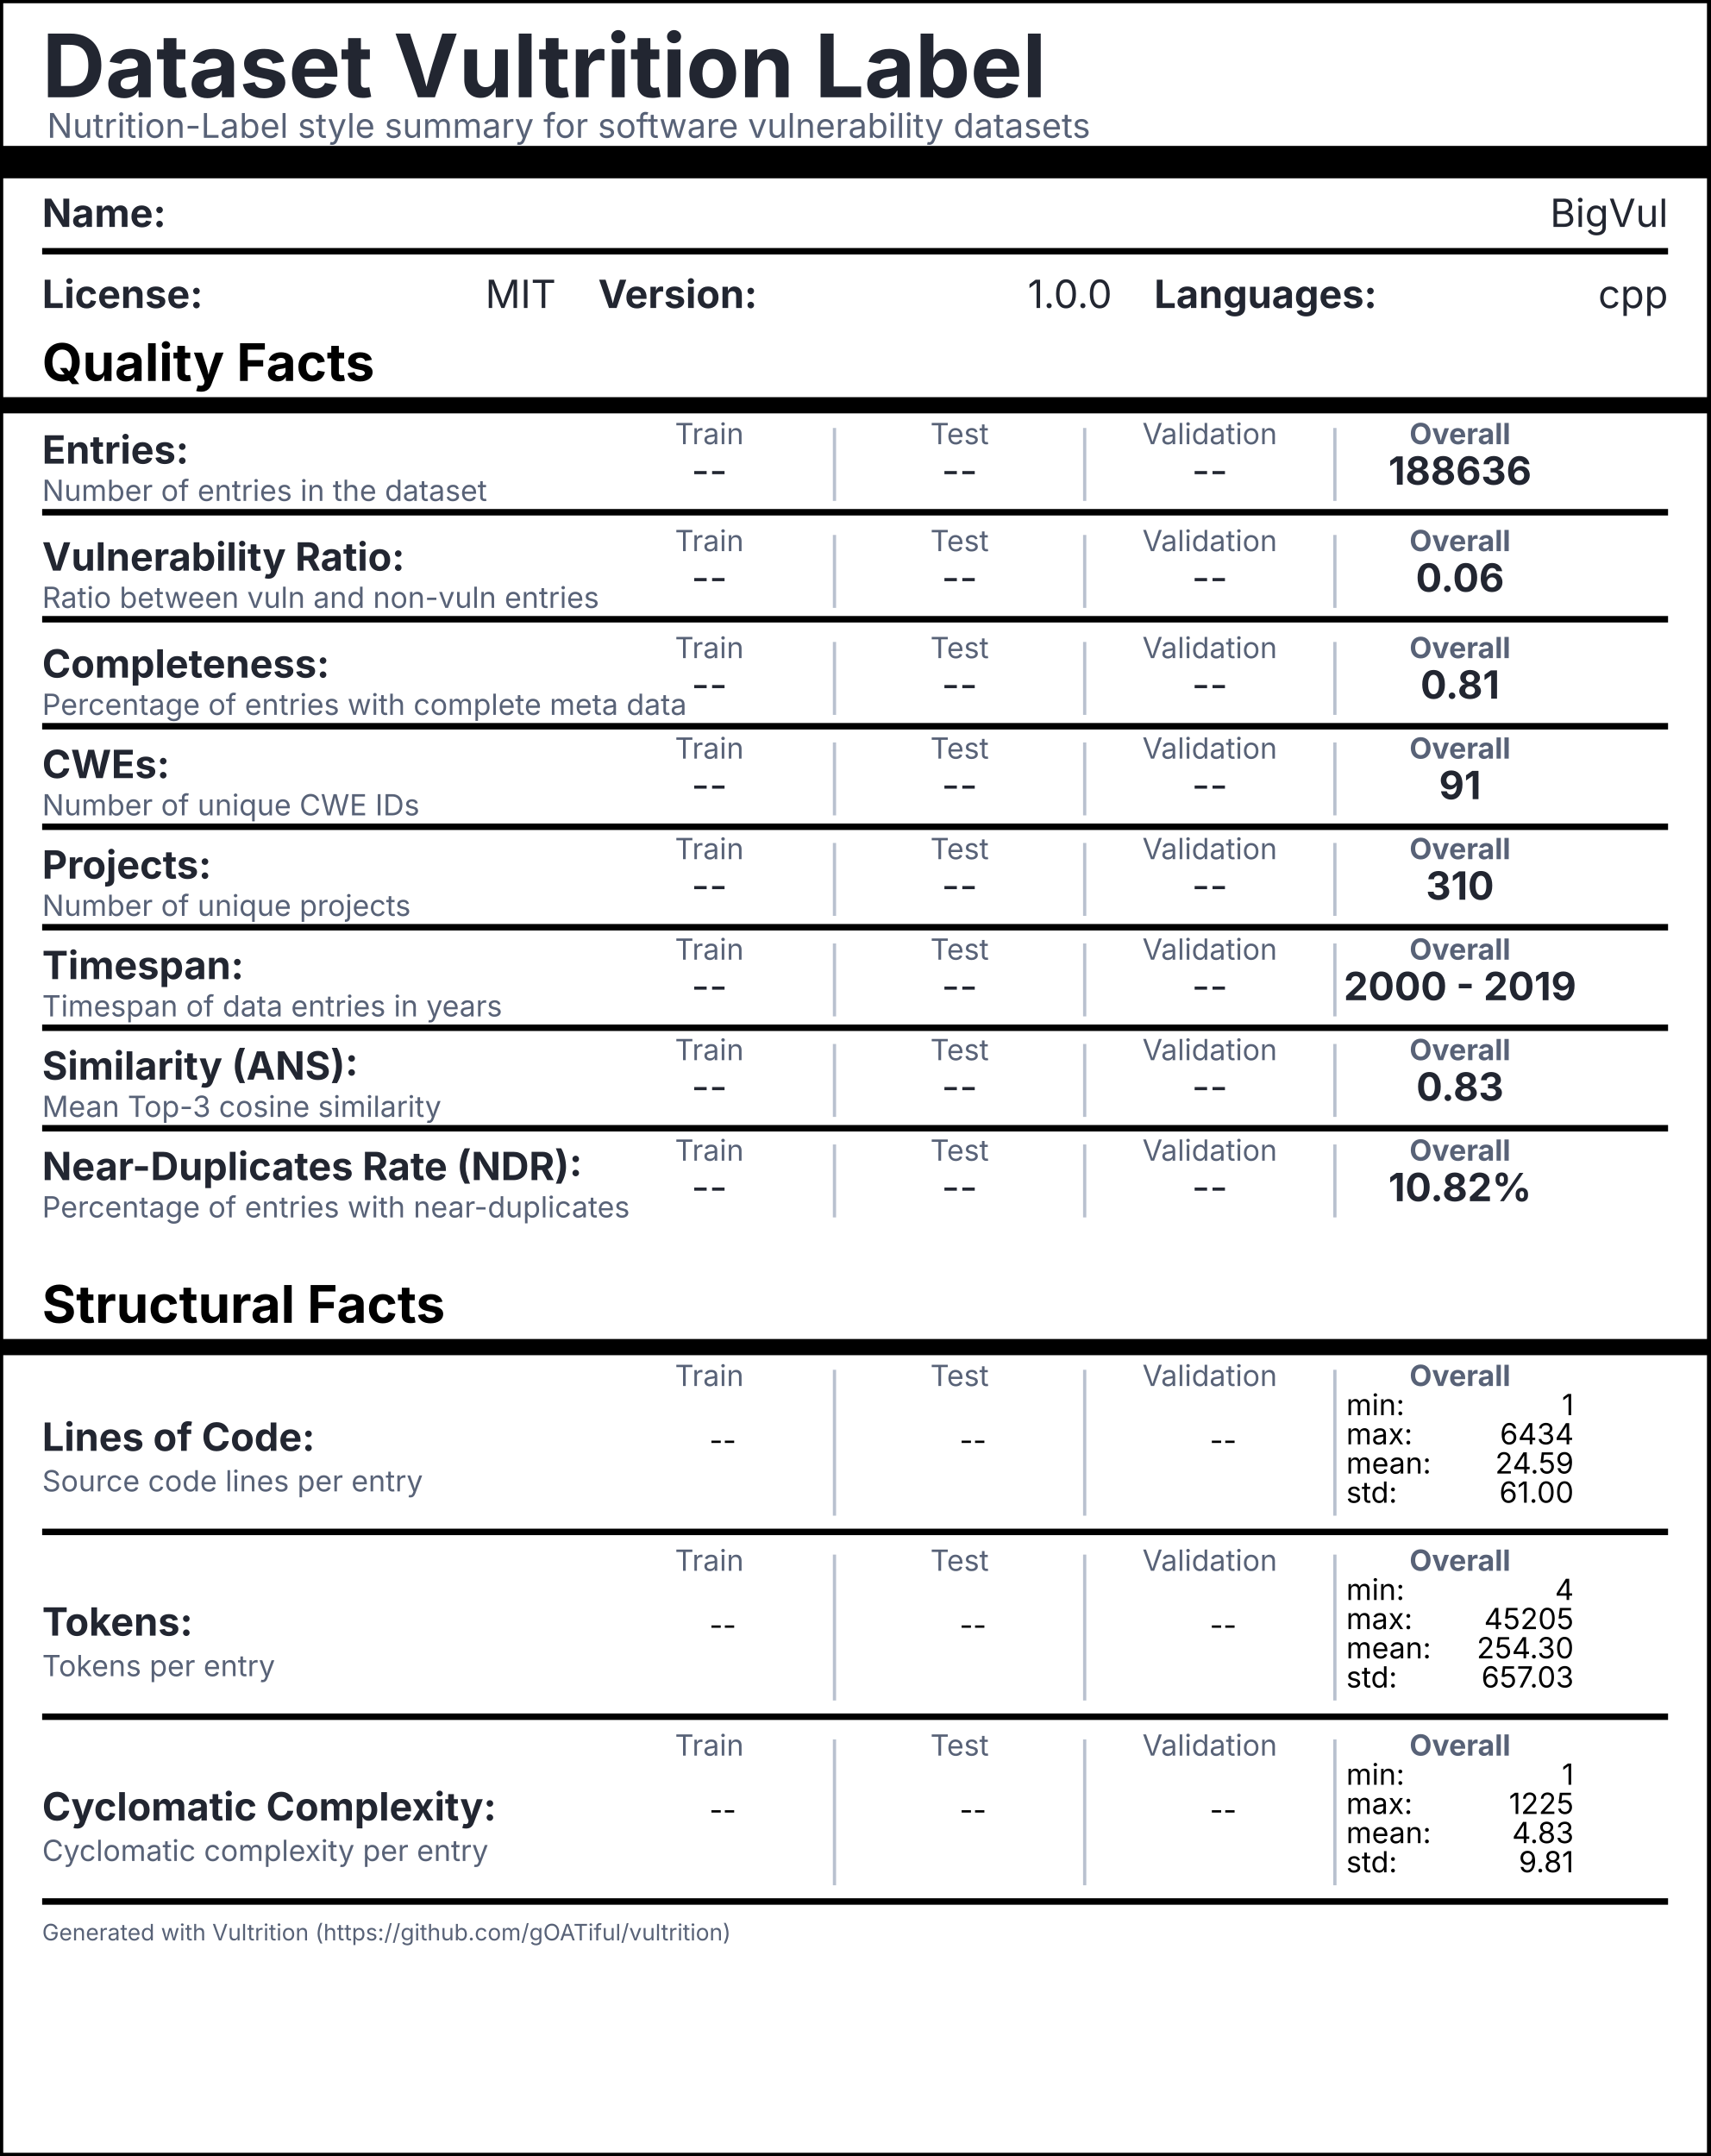
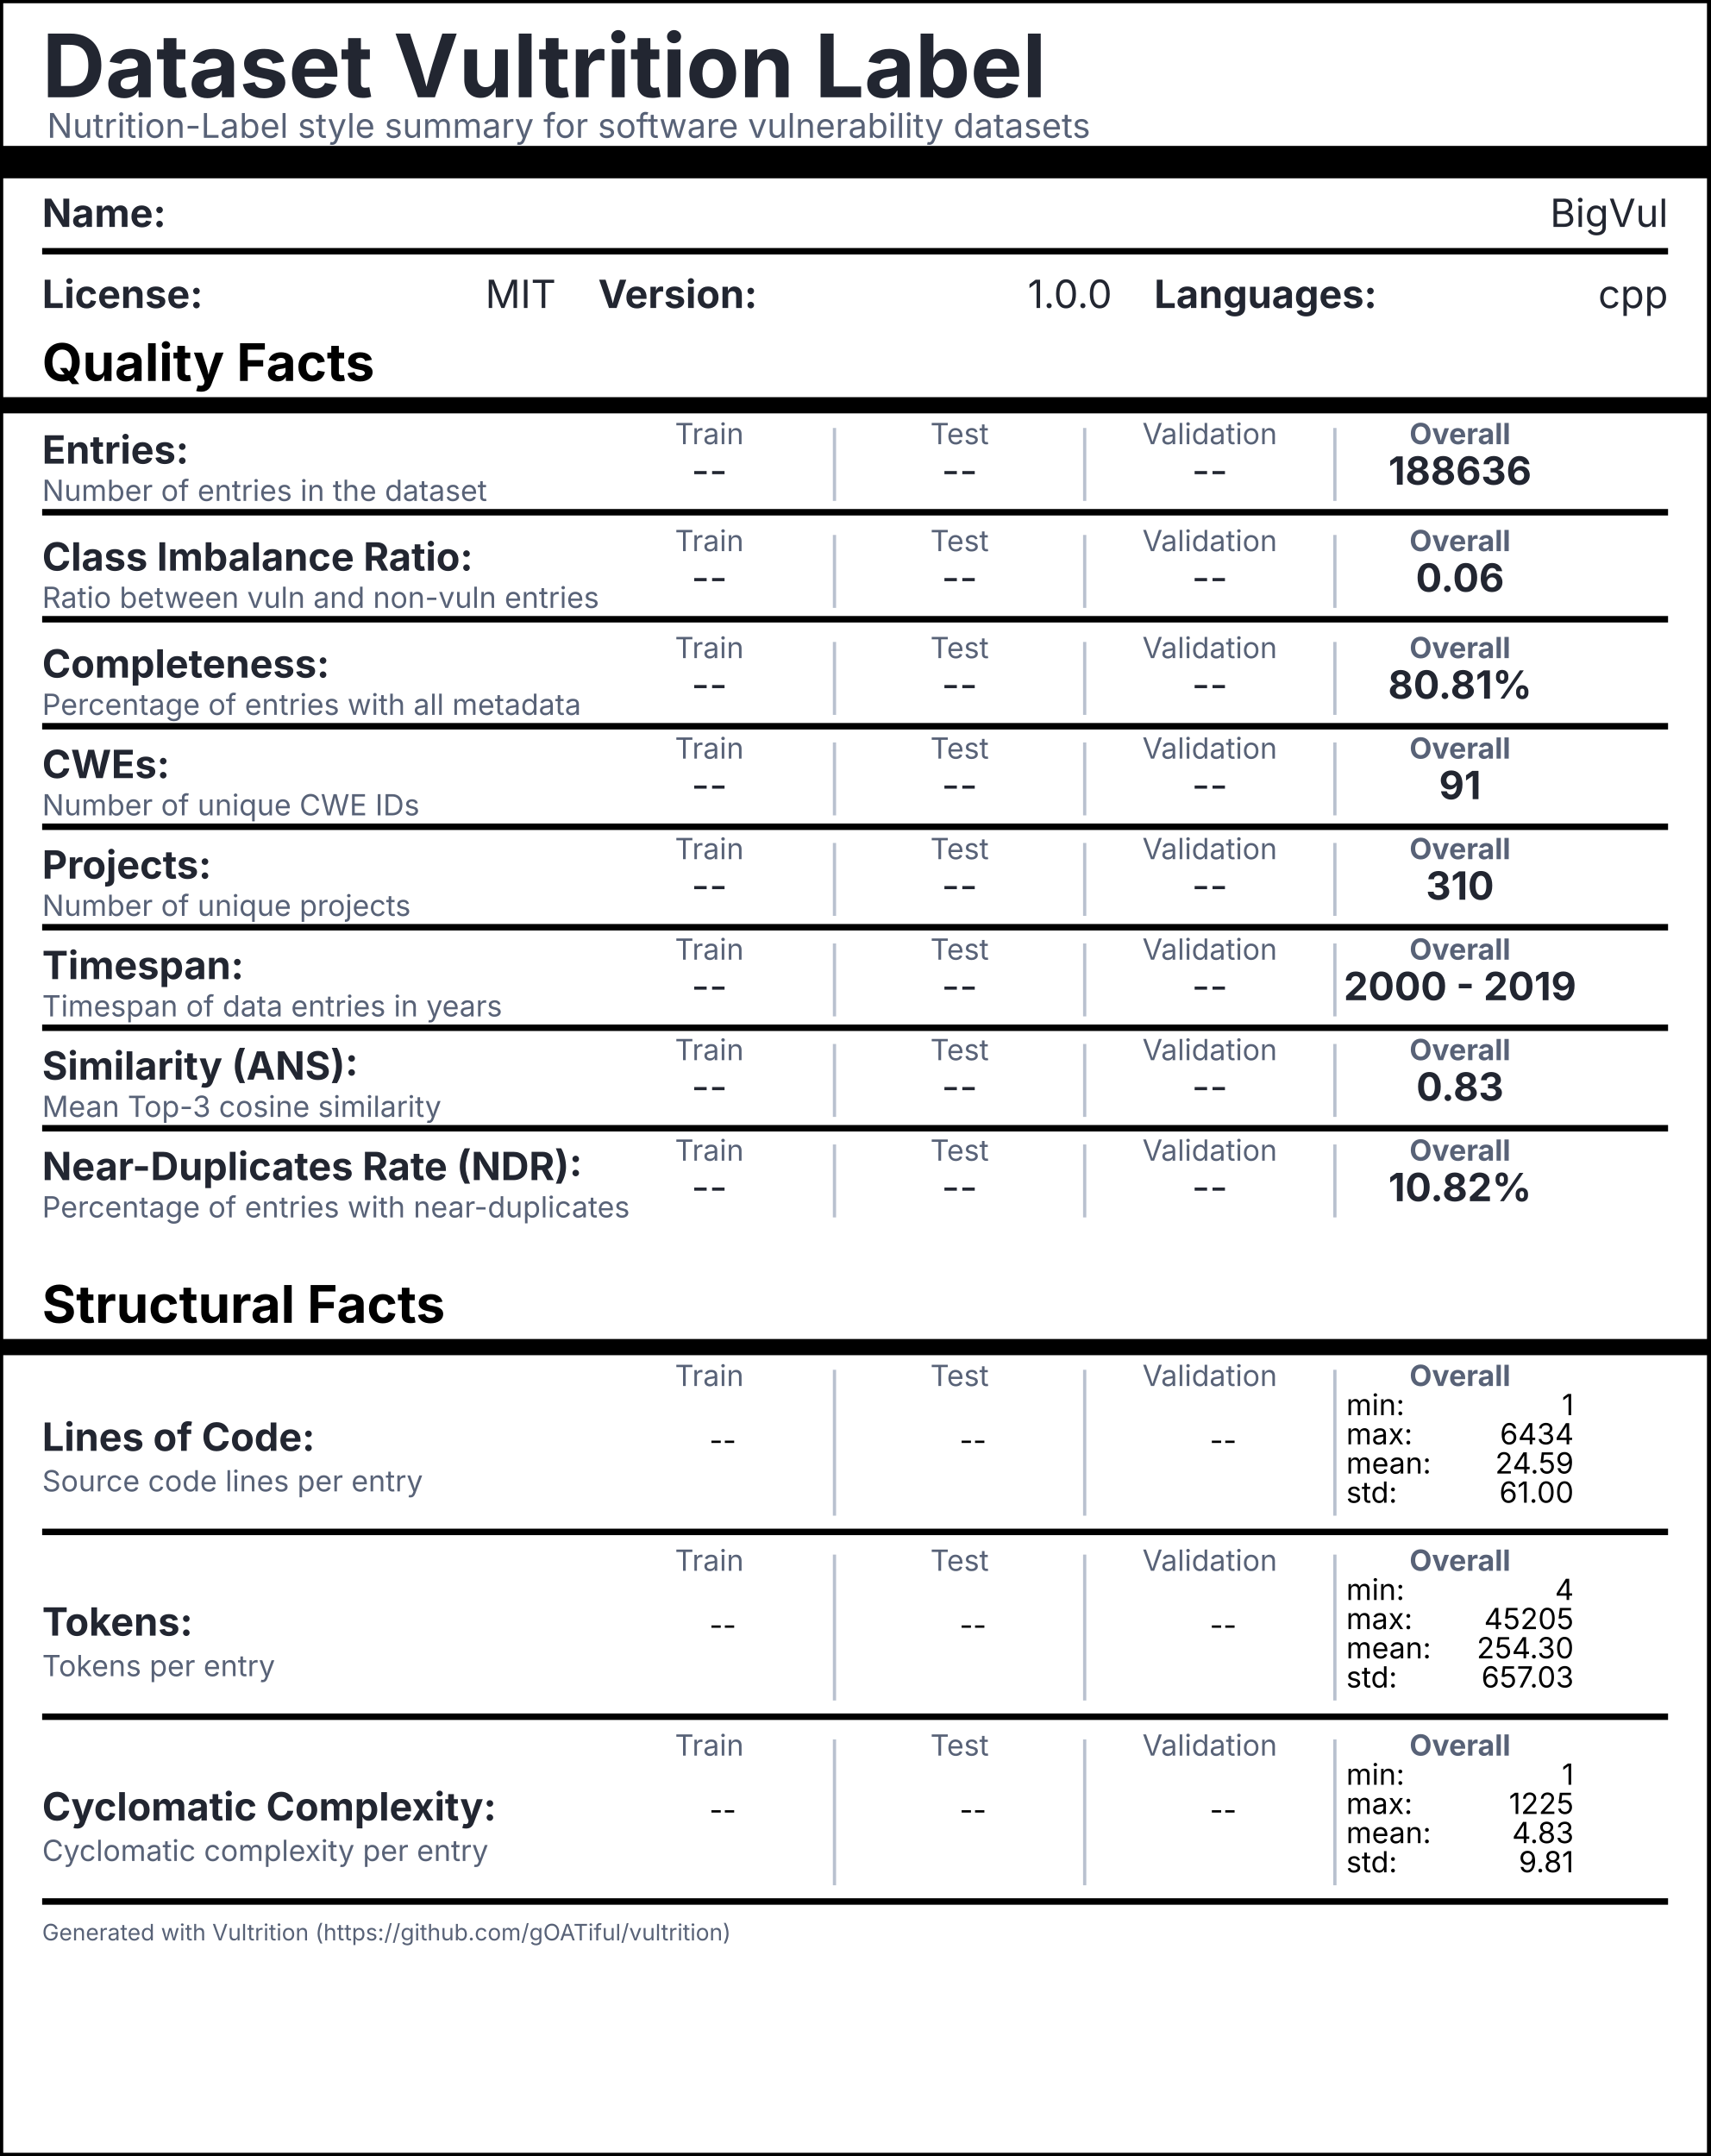
<svg xmlns="http://www.w3.org/2000/svg" baseProfile="tiny" height="1330px" version="1.2" viewBox="0,0,1055,1330" width="1055px">
  <defs />
  <rect fill="#ffffff" height="1330" stroke="#000000" stroke-width="4" width="1055" x="0" y="0" />
  <g />
  <text fill="#222631" font-family="Inter, Arial, Helvetica, sans-serif" font-size="54" font-weight="bold" x="26" y="60">Dataset Vultrition Label</text>
  <text fill="#586277" font-family="Inter, Arial, Helvetica, sans-serif" font-size="21" x="29" y="85">Nutrition-Label style summary for software vulnerability datasets</text>
  <line stroke="#000000" stroke-width="20" x1="0" x2="1055" y1="100" y2="100" />
  <text fill="#222631" font-family="Inter, Arial, Helvetica, sans-serif" font-size="24" font-weight="bold" x="26" y="140">Name:</text>
  <text fill="#222631" font-family="Inter, Arial, Helvetica, sans-serif" font-size="24" text-anchor="end" x="1029" y="140">BigVul</text>
  <line stroke="#000000" stroke-width="4" x1="26" x2="1029" y1="155" y2="155" />
  <text fill="#222631" font-family="Inter, Arial, Helvetica, sans-serif" font-size="24" font-weight="bold" x="26.0" y="190">License:</text>
  <text fill="#222631" font-family="Inter, Arial, Helvetica, sans-serif" font-size="24" text-anchor="end" x="343.0" y="190">MIT</text>
  <text fill="#222631" font-family="Inter, Arial, Helvetica, sans-serif" font-size="24" font-weight="bold" x="369.0" y="190">Version:</text>
  <text fill="#222631" font-family="Inter, Arial, Helvetica, sans-serif" font-size="24" text-anchor="end" x="686.0" y="190">1.0.0</text>
  <text fill="#222631" font-family="Inter, Arial, Helvetica, sans-serif" font-size="24" font-weight="bold" x="712.0" y="190">Languages:</text>
  <text fill="#222631" font-family="Inter, Arial, Helvetica, sans-serif" font-size="24" text-anchor="end" x="1029.0" y="190">cpp</text>
  <text fill="#000000" font-family="Inter, Arial, Helvetica, sans-serif" font-size="32" font-weight="bold" x="26" y="235">Quality Facts</text>
  <line stroke="#000000" stroke-width="10" x1="0" x2="1055" y1="250" y2="250" />
  <text fill="#222631" font-family="Inter, Arial, Helvetica, sans-serif" font-size="24" font-weight="bold" x="26" y="286">Entries:</text>
  <text fill="#586277" font-family="Inter, Arial, Helvetica, sans-serif" font-size="18" x="26" y="309">Number of entries in the dataset</text>
  <text fill="#586277" font-family="Inter, Arial, Helvetica, sans-serif" font-size="18" font-weight="normal" text-anchor="middle" x="437.6" y="274">Train</text>
  <text fill="#222631" font-family="Inter, Arial, Helvetica, sans-serif" font-size="24" font-weight="normal" text-anchor="middle" x="437.6" y="299">--</text>
  <line stroke="#b9c1cf" stroke-width="2" x1="514.775" x2="514.775" y1="264" y2="309" />
  <text fill="#586277" font-family="Inter, Arial, Helvetica, sans-serif" font-size="18" font-weight="normal" text-anchor="middle" x="591.95" y="274">Test</text>
  <text fill="#222631" font-family="Inter, Arial, Helvetica, sans-serif" font-size="24" font-weight="normal" text-anchor="middle" x="591.95" y="299">--</text>
  <line stroke="#b9c1cf" stroke-width="2" x1="669.125" x2="669.125" y1="264" y2="309" />
  <text fill="#586277" font-family="Inter, Arial, Helvetica, sans-serif" font-size="18" font-weight="normal" text-anchor="middle" x="746.3" y="274">Validation</text>
  <text fill="#222631" font-family="Inter, Arial, Helvetica, sans-serif" font-size="24" font-weight="normal" text-anchor="middle" x="746.3" y="299">--</text>
  <line stroke="#b9c1cf" stroke-width="2" x1="823.475" x2="823.475" y1="264" y2="309" />
  <text fill="#586277" font-family="Inter, Arial, Helvetica, sans-serif" font-size="18" font-weight="bold" text-anchor="middle" x="900.65" y="274">Overall</text>
  <text fill="#222631" font-family="Inter, Arial, Helvetica, sans-serif" font-size="24" font-weight="bold" text-anchor="middle" x="900.65" y="299">188636</text>
  <line stroke="#000000" stroke-width="4" x1="26" x2="1029" y1="316" y2="316" />
-   <text fill="#222631" font-family="Inter, Arial, Helvetica, sans-serif" font-size="24" font-weight="bold" x="26" y="352">Vulnerability Ratio:</text>
+   <text fill="#222631" font-family="Inter, Arial, Helvetica, sans-serif" font-size="24" font-weight="bold" x="26" y="352">Class Imbalance Ratio:</text>
  <text fill="#586277" font-family="Inter, Arial, Helvetica, sans-serif" font-size="18" x="26" y="375">Ratio between vuln and non-vuln entries</text>
  <text fill="#586277" font-family="Inter, Arial, Helvetica, sans-serif" font-size="18" font-weight="normal" text-anchor="middle" x="437.6" y="340">Train</text>
  <text fill="#222631" font-family="Inter, Arial, Helvetica, sans-serif" font-size="24" font-weight="normal" text-anchor="middle" x="437.6" y="365">--</text>
  <line stroke="#b9c1cf" stroke-width="2" x1="514.775" x2="514.775" y1="330" y2="375" />
  <text fill="#586277" font-family="Inter, Arial, Helvetica, sans-serif" font-size="18" font-weight="normal" text-anchor="middle" x="591.95" y="340">Test</text>
  <text fill="#222631" font-family="Inter, Arial, Helvetica, sans-serif" font-size="24" font-weight="normal" text-anchor="middle" x="591.95" y="365">--</text>
  <line stroke="#b9c1cf" stroke-width="2" x1="669.125" x2="669.125" y1="330" y2="375" />
  <text fill="#586277" font-family="Inter, Arial, Helvetica, sans-serif" font-size="18" font-weight="normal" text-anchor="middle" x="746.3" y="340">Validation</text>
  <text fill="#222631" font-family="Inter, Arial, Helvetica, sans-serif" font-size="24" font-weight="normal" text-anchor="middle" x="746.3" y="365">--</text>
  <line stroke="#b9c1cf" stroke-width="2" x1="823.475" x2="823.475" y1="330" y2="375" />
  <text fill="#586277" font-family="Inter, Arial, Helvetica, sans-serif" font-size="18" font-weight="bold" text-anchor="middle" x="900.65" y="340">Overall</text>
  <text fill="#222631" font-family="Inter, Arial, Helvetica, sans-serif" font-size="24" font-weight="bold" text-anchor="middle" x="900.65" y="365">0.06</text>
  <line stroke="#000000" stroke-width="4" x1="26" x2="1029" y1="382" y2="382" />
  <text fill="#222631" font-family="Inter, Arial, Helvetica, sans-serif" font-size="24" font-weight="bold" x="26" y="418">Completeness:</text>
-   <text fill="#586277" font-family="Inter, Arial, Helvetica, sans-serif" font-size="18" x="26" y="441">Percentage of entries with complete meta data</text>
+   <text fill="#586277" font-family="Inter, Arial, Helvetica, sans-serif" font-size="18" x="26" y="441">Percentage of entries with all metadata</text>
  <text fill="#586277" font-family="Inter, Arial, Helvetica, sans-serif" font-size="18" font-weight="normal" text-anchor="middle" x="437.6" y="406">Train</text>
  <text fill="#222631" font-family="Inter, Arial, Helvetica, sans-serif" font-size="24" font-weight="normal" text-anchor="middle" x="437.6" y="431">--</text>
  <line stroke="#b9c1cf" stroke-width="2" x1="514.775" x2="514.775" y1="396" y2="441" />
  <text fill="#586277" font-family="Inter, Arial, Helvetica, sans-serif" font-size="18" font-weight="normal" text-anchor="middle" x="591.95" y="406">Test</text>
  <text fill="#222631" font-family="Inter, Arial, Helvetica, sans-serif" font-size="24" font-weight="normal" text-anchor="middle" x="591.95" y="431">--</text>
  <line stroke="#b9c1cf" stroke-width="2" x1="669.125" x2="669.125" y1="396" y2="441" />
  <text fill="#586277" font-family="Inter, Arial, Helvetica, sans-serif" font-size="18" font-weight="normal" text-anchor="middle" x="746.3" y="406">Validation</text>
  <text fill="#222631" font-family="Inter, Arial, Helvetica, sans-serif" font-size="24" font-weight="normal" text-anchor="middle" x="746.3" y="431">--</text>
  <line stroke="#b9c1cf" stroke-width="2" x1="823.475" x2="823.475" y1="396" y2="441" />
  <text fill="#586277" font-family="Inter, Arial, Helvetica, sans-serif" font-size="18" font-weight="bold" text-anchor="middle" x="900.65" y="406">Overall</text>
-   <text fill="#222631" font-family="Inter, Arial, Helvetica, sans-serif" font-size="24" font-weight="bold" text-anchor="middle" x="900.65" y="431">0.81</text>
+   <text fill="#222631" font-family="Inter, Arial, Helvetica, sans-serif" font-size="24" font-weight="bold" text-anchor="middle" x="900.65" y="431">80.81%</text>
  <line stroke="#000000" stroke-width="4" x1="26" x2="1029" y1="448" y2="448" />
  <text fill="#222631" font-family="Inter, Arial, Helvetica, sans-serif" font-size="24" font-weight="bold" x="26" y="480">CWEs:</text>
  <text fill="#586277" font-family="Inter, Arial, Helvetica, sans-serif" font-size="18" x="26" y="503">Number of unique CWE IDs</text>
  <text fill="#586277" font-family="Inter, Arial, Helvetica, sans-serif" font-size="18" font-weight="normal" text-anchor="middle" x="437.6" y="468">Train</text>
  <text fill="#222631" font-family="Inter, Arial, Helvetica, sans-serif" font-size="24" font-weight="normal" text-anchor="middle" x="437.6" y="493">--</text>
  <line stroke="#b9c1cf" stroke-width="2" x1="514.775" x2="514.775" y1="458" y2="503" />
  <text fill="#586277" font-family="Inter, Arial, Helvetica, sans-serif" font-size="18" font-weight="normal" text-anchor="middle" x="591.95" y="468">Test</text>
  <text fill="#222631" font-family="Inter, Arial, Helvetica, sans-serif" font-size="24" font-weight="normal" text-anchor="middle" x="591.95" y="493">--</text>
  <line stroke="#b9c1cf" stroke-width="2" x1="669.125" x2="669.125" y1="458" y2="503" />
  <text fill="#586277" font-family="Inter, Arial, Helvetica, sans-serif" font-size="18" font-weight="normal" text-anchor="middle" x="746.3" y="468">Validation</text>
  <text fill="#222631" font-family="Inter, Arial, Helvetica, sans-serif" font-size="24" font-weight="normal" text-anchor="middle" x="746.3" y="493">--</text>
  <line stroke="#b9c1cf" stroke-width="2" x1="823.475" x2="823.475" y1="458" y2="503" />
  <text fill="#586277" font-family="Inter, Arial, Helvetica, sans-serif" font-size="18" font-weight="bold" text-anchor="middle" x="900.65" y="468">Overall</text>
  <text fill="#222631" font-family="Inter, Arial, Helvetica, sans-serif" font-size="24" font-weight="bold" text-anchor="middle" x="900.65" y="493">91</text>
  <line stroke="#000000" stroke-width="4" x1="26" x2="1029" y1="510" y2="510" />
  <text fill="#222631" font-family="Inter, Arial, Helvetica, sans-serif" font-size="24" font-weight="bold" x="26" y="542">Projects:</text>
  <text fill="#586277" font-family="Inter, Arial, Helvetica, sans-serif" font-size="18" x="26" y="565">Number of unique projects</text>
  <text fill="#586277" font-family="Inter, Arial, Helvetica, sans-serif" font-size="18" font-weight="normal" text-anchor="middle" x="437.6" y="530">Train</text>
  <text fill="#222631" font-family="Inter, Arial, Helvetica, sans-serif" font-size="24" font-weight="normal" text-anchor="middle" x="437.6" y="555">--</text>
  <line stroke="#b9c1cf" stroke-width="2" x1="514.775" x2="514.775" y1="520" y2="565" />
  <text fill="#586277" font-family="Inter, Arial, Helvetica, sans-serif" font-size="18" font-weight="normal" text-anchor="middle" x="591.95" y="530">Test</text>
  <text fill="#222631" font-family="Inter, Arial, Helvetica, sans-serif" font-size="24" font-weight="normal" text-anchor="middle" x="591.95" y="555">--</text>
  <line stroke="#b9c1cf" stroke-width="2" x1="669.125" x2="669.125" y1="520" y2="565" />
  <text fill="#586277" font-family="Inter, Arial, Helvetica, sans-serif" font-size="18" font-weight="normal" text-anchor="middle" x="746.3" y="530">Validation</text>
  <text fill="#222631" font-family="Inter, Arial, Helvetica, sans-serif" font-size="24" font-weight="normal" text-anchor="middle" x="746.3" y="555">--</text>
  <line stroke="#b9c1cf" stroke-width="2" x1="823.475" x2="823.475" y1="520" y2="565" />
  <text fill="#586277" font-family="Inter, Arial, Helvetica, sans-serif" font-size="18" font-weight="bold" text-anchor="middle" x="900.65" y="530">Overall</text>
  <text fill="#222631" font-family="Inter, Arial, Helvetica, sans-serif" font-size="24" font-weight="bold" text-anchor="middle" x="900.65" y="555">310</text>
  <line stroke="#000000" stroke-width="4" x1="26" x2="1029" y1="572" y2="572" />
  <text fill="#222631" font-family="Inter, Arial, Helvetica, sans-serif" font-size="24" font-weight="bold" x="26" y="604">Timespan:</text>
  <text fill="#586277" font-family="Inter, Arial, Helvetica, sans-serif" font-size="18" x="26" y="627">Timespan of data entries in years</text>
  <text fill="#586277" font-family="Inter, Arial, Helvetica, sans-serif" font-size="18" font-weight="normal" text-anchor="middle" x="437.6" y="592">Train</text>
  <text fill="#222631" font-family="Inter, Arial, Helvetica, sans-serif" font-size="24" font-weight="normal" text-anchor="middle" x="437.6" y="617">--</text>
  <line stroke="#b9c1cf" stroke-width="2" x1="514.775" x2="514.775" y1="582" y2="627" />
  <text fill="#586277" font-family="Inter, Arial, Helvetica, sans-serif" font-size="18" font-weight="normal" text-anchor="middle" x="591.95" y="592">Test</text>
  <text fill="#222631" font-family="Inter, Arial, Helvetica, sans-serif" font-size="24" font-weight="normal" text-anchor="middle" x="591.95" y="617">--</text>
  <line stroke="#b9c1cf" stroke-width="2" x1="669.125" x2="669.125" y1="582" y2="627" />
  <text fill="#586277" font-family="Inter, Arial, Helvetica, sans-serif" font-size="18" font-weight="normal" text-anchor="middle" x="746.3" y="592">Validation</text>
  <text fill="#222631" font-family="Inter, Arial, Helvetica, sans-serif" font-size="24" font-weight="normal" text-anchor="middle" x="746.3" y="617">--</text>
  <line stroke="#b9c1cf" stroke-width="2" x1="823.475" x2="823.475" y1="582" y2="627" />
  <text fill="#586277" font-family="Inter, Arial, Helvetica, sans-serif" font-size="18" font-weight="bold" text-anchor="middle" x="900.65" y="592">Overall</text>
  <text fill="#222631" font-family="Inter, Arial, Helvetica, sans-serif" font-size="24" font-weight="bold" text-anchor="middle" x="900.65" y="617">2000 - 2019</text>
  <line stroke="#000000" stroke-width="4" x1="26" x2="1029" y1="634" y2="634" />
  <text fill="#222631" font-family="Inter, Arial, Helvetica, sans-serif" font-size="24" font-weight="bold" x="26" y="666">Similarity (ANS):</text>
  <text fill="#586277" font-family="Inter, Arial, Helvetica, sans-serif" font-size="18" x="26" y="689">Mean Top-3 cosine similarity</text>
  <text fill="#586277" font-family="Inter, Arial, Helvetica, sans-serif" font-size="18" font-weight="normal" text-anchor="middle" x="437.6" y="654">Train</text>
  <text fill="#222631" font-family="Inter, Arial, Helvetica, sans-serif" font-size="24" font-weight="normal" text-anchor="middle" x="437.6" y="679">--</text>
  <line stroke="#b9c1cf" stroke-width="2" x1="514.775" x2="514.775" y1="644" y2="689" />
  <text fill="#586277" font-family="Inter, Arial, Helvetica, sans-serif" font-size="18" font-weight="normal" text-anchor="middle" x="591.95" y="654">Test</text>
  <text fill="#222631" font-family="Inter, Arial, Helvetica, sans-serif" font-size="24" font-weight="normal" text-anchor="middle" x="591.95" y="679">--</text>
  <line stroke="#b9c1cf" stroke-width="2" x1="669.125" x2="669.125" y1="644" y2="689" />
  <text fill="#586277" font-family="Inter, Arial, Helvetica, sans-serif" font-size="18" font-weight="normal" text-anchor="middle" x="746.3" y="654">Validation</text>
  <text fill="#222631" font-family="Inter, Arial, Helvetica, sans-serif" font-size="24" font-weight="normal" text-anchor="middle" x="746.3" y="679">--</text>
  <line stroke="#b9c1cf" stroke-width="2" x1="823.475" x2="823.475" y1="644" y2="689" />
  <text fill="#586277" font-family="Inter, Arial, Helvetica, sans-serif" font-size="18" font-weight="bold" text-anchor="middle" x="900.65" y="654">Overall</text>
  <text fill="#222631" font-family="Inter, Arial, Helvetica, sans-serif" font-size="24" font-weight="bold" text-anchor="middle" x="900.65" y="679">0.83</text>
  <line stroke="#000000" stroke-width="4" x1="26" x2="1029" y1="696" y2="696" />
  <text fill="#222631" font-family="Inter, Arial, Helvetica, sans-serif" font-size="24" font-weight="bold" x="26" y="728">Near-Duplicates Rate (NDR):</text>
  <text fill="#586277" font-family="Inter, Arial, Helvetica, sans-serif" font-size="18" x="26" y="751">Percentage of entries with near-duplicates</text>
  <text fill="#586277" font-family="Inter, Arial, Helvetica, sans-serif" font-size="18" font-weight="normal" text-anchor="middle" x="437.6" y="716">Train</text>
  <text fill="#222631" font-family="Inter, Arial, Helvetica, sans-serif" font-size="24" font-weight="normal" text-anchor="middle" x="437.6" y="741">--</text>
  <line stroke="#b9c1cf" stroke-width="2" x1="514.775" x2="514.775" y1="706" y2="751" />
  <text fill="#586277" font-family="Inter, Arial, Helvetica, sans-serif" font-size="18" font-weight="normal" text-anchor="middle" x="591.95" y="716">Test</text>
  <text fill="#222631" font-family="Inter, Arial, Helvetica, sans-serif" font-size="24" font-weight="normal" text-anchor="middle" x="591.95" y="741">--</text>
  <line stroke="#b9c1cf" stroke-width="2" x1="669.125" x2="669.125" y1="706" y2="751" />
  <text fill="#586277" font-family="Inter, Arial, Helvetica, sans-serif" font-size="18" font-weight="normal" text-anchor="middle" x="746.3" y="716">Validation</text>
  <text fill="#222631" font-family="Inter, Arial, Helvetica, sans-serif" font-size="24" font-weight="normal" text-anchor="middle" x="746.3" y="741">--</text>
  <line stroke="#b9c1cf" stroke-width="2" x1="823.475" x2="823.475" y1="706" y2="751" />
  <text fill="#586277" font-family="Inter, Arial, Helvetica, sans-serif" font-size="18" font-weight="bold" text-anchor="middle" x="900.65" y="716">Overall</text>
  <text fill="#222631" font-family="Inter, Arial, Helvetica, sans-serif" font-size="24" font-weight="bold" text-anchor="middle" x="900.65" y="741">10.82%</text>
  <text fill="#000000" font-family="Inter, Arial, Helvetica, sans-serif" font-size="32" font-weight="bold" x="26" y="816">Structural Facts</text>
  <line stroke="#000000" stroke-width="10" x1="0" x2="1055" y1="831" y2="831" />
  <text fill="#222631" font-family="Inter, Arial, Helvetica, sans-serif" font-size="24" font-weight="bold" x="26" y="895">Lines of Code:</text>
  <text fill="#586277" font-family="Inter, Arial, Helvetica, sans-serif" font-size="18" x="26" y="920">Source code lines per entry</text>
  <line stroke="#b9c1cf" stroke-width="2" x1="514.775" x2="514.775" y1="845" y2="935" />
  <text fill="#586277" font-family="Inter, Arial, Helvetica, sans-serif" font-size="18" font-weight="normal" text-anchor="middle" x="437.6" y="855">Train</text>
  <text fill="#000000" font-family="Inter, Arial, Helvetica, sans-serif" font-size="18" x="437.6" y="895">--</text>
  <line stroke="#b9c1cf" stroke-width="2" x1="669.125" x2="669.125" y1="845" y2="935" />
  <text fill="#586277" font-family="Inter, Arial, Helvetica, sans-serif" font-size="18" font-weight="normal" text-anchor="middle" x="591.95" y="855">Test</text>
  <text fill="#000000" font-family="Inter, Arial, Helvetica, sans-serif" font-size="18" x="591.95" y="895">--</text>
  <line stroke="#b9c1cf" stroke-width="2" x1="823.475" x2="823.475" y1="845" y2="935" />
  <text fill="#586277" font-family="Inter, Arial, Helvetica, sans-serif" font-size="18" font-weight="normal" text-anchor="middle" x="746.3" y="855">Validation</text>
  <text fill="#000000" font-family="Inter, Arial, Helvetica, sans-serif" font-size="18" x="746.3" y="895">--</text>
  <text fill="#586277" font-family="Inter, Arial, Helvetica, sans-serif" font-size="18" font-weight="bold" text-anchor="middle" x="900.65" y="855">Overall</text>
  <text fill="#000000" font-family="Inter, Arial, Helvetica, sans-serif" font-size="18" x="830.475" y="873">min:</text>
  <text fill="#000000" font-family="Inter, Arial, Helvetica, sans-serif" font-size="18" text-anchor="end" x="970.825" y="873">1</text>
  <text fill="#000000" font-family="Inter, Arial, Helvetica, sans-serif" font-size="18" x="830.475" y="891">max:</text>
  <text fill="#000000" font-family="Inter, Arial, Helvetica, sans-serif" font-size="18" text-anchor="end" x="970.825" y="891">6434</text>
  <text fill="#000000" font-family="Inter, Arial, Helvetica, sans-serif" font-size="18" x="830.475" y="909">mean:</text>
  <text fill="#000000" font-family="Inter, Arial, Helvetica, sans-serif" font-size="18" text-anchor="end" x="970.825" y="909">24.59</text>
  <text fill="#000000" font-family="Inter, Arial, Helvetica, sans-serif" font-size="18" x="830.475" y="927">std:</text>
  <text fill="#000000" font-family="Inter, Arial, Helvetica, sans-serif" font-size="18" text-anchor="end" x="970.825" y="927">61.00</text>
  <line stroke="#000000" stroke-width="4" x1="26" x2="1029" y1="945" y2="945" />
  <text fill="#222631" font-family="Inter, Arial, Helvetica, sans-serif" font-size="24" font-weight="bold" x="26" y="1009">Tokens:</text>
  <text fill="#586277" font-family="Inter, Arial, Helvetica, sans-serif" font-size="18" x="26" y="1034">Tokens per entry</text>
  <line stroke="#b9c1cf" stroke-width="2" x1="514.775" x2="514.775" y1="959" y2="1049" />
  <text fill="#586277" font-family="Inter, Arial, Helvetica, sans-serif" font-size="18" font-weight="normal" text-anchor="middle" x="437.6" y="969">Train</text>
  <text fill="#000000" font-family="Inter, Arial, Helvetica, sans-serif" font-size="18" x="437.6" y="1009">--</text>
  <line stroke="#b9c1cf" stroke-width="2" x1="669.125" x2="669.125" y1="959" y2="1049" />
  <text fill="#586277" font-family="Inter, Arial, Helvetica, sans-serif" font-size="18" font-weight="normal" text-anchor="middle" x="591.95" y="969">Test</text>
  <text fill="#000000" font-family="Inter, Arial, Helvetica, sans-serif" font-size="18" x="591.95" y="1009">--</text>
  <line stroke="#b9c1cf" stroke-width="2" x1="823.475" x2="823.475" y1="959" y2="1049" />
  <text fill="#586277" font-family="Inter, Arial, Helvetica, sans-serif" font-size="18" font-weight="normal" text-anchor="middle" x="746.3" y="969">Validation</text>
  <text fill="#000000" font-family="Inter, Arial, Helvetica, sans-serif" font-size="18" x="746.3" y="1009">--</text>
  <text fill="#586277" font-family="Inter, Arial, Helvetica, sans-serif" font-size="18" font-weight="bold" text-anchor="middle" x="900.65" y="969">Overall</text>
  <text fill="#000000" font-family="Inter, Arial, Helvetica, sans-serif" font-size="18" x="830.475" y="987">min:</text>
  <text fill="#000000" font-family="Inter, Arial, Helvetica, sans-serif" font-size="18" text-anchor="end" x="970.825" y="987">4</text>
  <text fill="#000000" font-family="Inter, Arial, Helvetica, sans-serif" font-size="18" x="830.475" y="1005">max:</text>
  <text fill="#000000" font-family="Inter, Arial, Helvetica, sans-serif" font-size="18" text-anchor="end" x="970.825" y="1005">45205</text>
  <text fill="#000000" font-family="Inter, Arial, Helvetica, sans-serif" font-size="18" x="830.475" y="1023">mean:</text>
  <text fill="#000000" font-family="Inter, Arial, Helvetica, sans-serif" font-size="18" text-anchor="end" x="970.825" y="1023">254.30</text>
  <text fill="#000000" font-family="Inter, Arial, Helvetica, sans-serif" font-size="18" x="830.475" y="1041">std:</text>
  <text fill="#000000" font-family="Inter, Arial, Helvetica, sans-serif" font-size="18" text-anchor="end" x="970.825" y="1041">657.03</text>
  <line stroke="#000000" stroke-width="4" x1="26" x2="1029" y1="1059" y2="1059" />
  <text fill="#222631" font-family="Inter, Arial, Helvetica, sans-serif" font-size="24" font-weight="bold" x="26" y="1123">Cyclomatic Complexity:</text>
  <text fill="#586277" font-family="Inter, Arial, Helvetica, sans-serif" font-size="18" x="26" y="1148">Cyclomatic complexity per entry</text>
  <line stroke="#b9c1cf" stroke-width="2" x1="514.775" x2="514.775" y1="1073" y2="1163" />
  <text fill="#586277" font-family="Inter, Arial, Helvetica, sans-serif" font-size="18" font-weight="normal" text-anchor="middle" x="437.6" y="1083">Train</text>
  <text fill="#000000" font-family="Inter, Arial, Helvetica, sans-serif" font-size="18" x="437.6" y="1123">--</text>
  <line stroke="#b9c1cf" stroke-width="2" x1="669.125" x2="669.125" y1="1073" y2="1163" />
  <text fill="#586277" font-family="Inter, Arial, Helvetica, sans-serif" font-size="18" font-weight="normal" text-anchor="middle" x="591.95" y="1083">Test</text>
  <text fill="#000000" font-family="Inter, Arial, Helvetica, sans-serif" font-size="18" x="591.95" y="1123">--</text>
  <line stroke="#b9c1cf" stroke-width="2" x1="823.475" x2="823.475" y1="1073" y2="1163" />
  <text fill="#586277" font-family="Inter, Arial, Helvetica, sans-serif" font-size="18" font-weight="normal" text-anchor="middle" x="746.3" y="1083">Validation</text>
  <text fill="#000000" font-family="Inter, Arial, Helvetica, sans-serif" font-size="18" x="746.3" y="1123">--</text>
  <text fill="#586277" font-family="Inter, Arial, Helvetica, sans-serif" font-size="18" font-weight="bold" text-anchor="middle" x="900.65" y="1083">Overall</text>
  <text fill="#000000" font-family="Inter, Arial, Helvetica, sans-serif" font-size="18" x="830.475" y="1101">min:</text>
  <text fill="#000000" font-family="Inter, Arial, Helvetica, sans-serif" font-size="18" text-anchor="end" x="970.825" y="1101">1</text>
  <text fill="#000000" font-family="Inter, Arial, Helvetica, sans-serif" font-size="18" x="830.475" y="1119">max:</text>
  <text fill="#000000" font-family="Inter, Arial, Helvetica, sans-serif" font-size="18" text-anchor="end" x="970.825" y="1119">1225</text>
  <text fill="#000000" font-family="Inter, Arial, Helvetica, sans-serif" font-size="18" x="830.475" y="1137">mean:</text>
  <text fill="#000000" font-family="Inter, Arial, Helvetica, sans-serif" font-size="18" text-anchor="end" x="970.825" y="1137">4.83</text>
  <text fill="#000000" font-family="Inter, Arial, Helvetica, sans-serif" font-size="18" x="830.475" y="1155">std:</text>
  <text fill="#000000" font-family="Inter, Arial, Helvetica, sans-serif" font-size="18" text-anchor="end" x="970.825" y="1155">9.81</text>
  <line stroke="#000000" stroke-width="4" x1="26" x2="1029" y1="1173" y2="1173" />
  <text fill="#586277" font-family="Inter, Arial, Helvetica, sans-serif" font-size="14" x="26" y="1197">Generated with Vultrition (https://github.com/gOATiful/vultrition)</text>
</svg>
